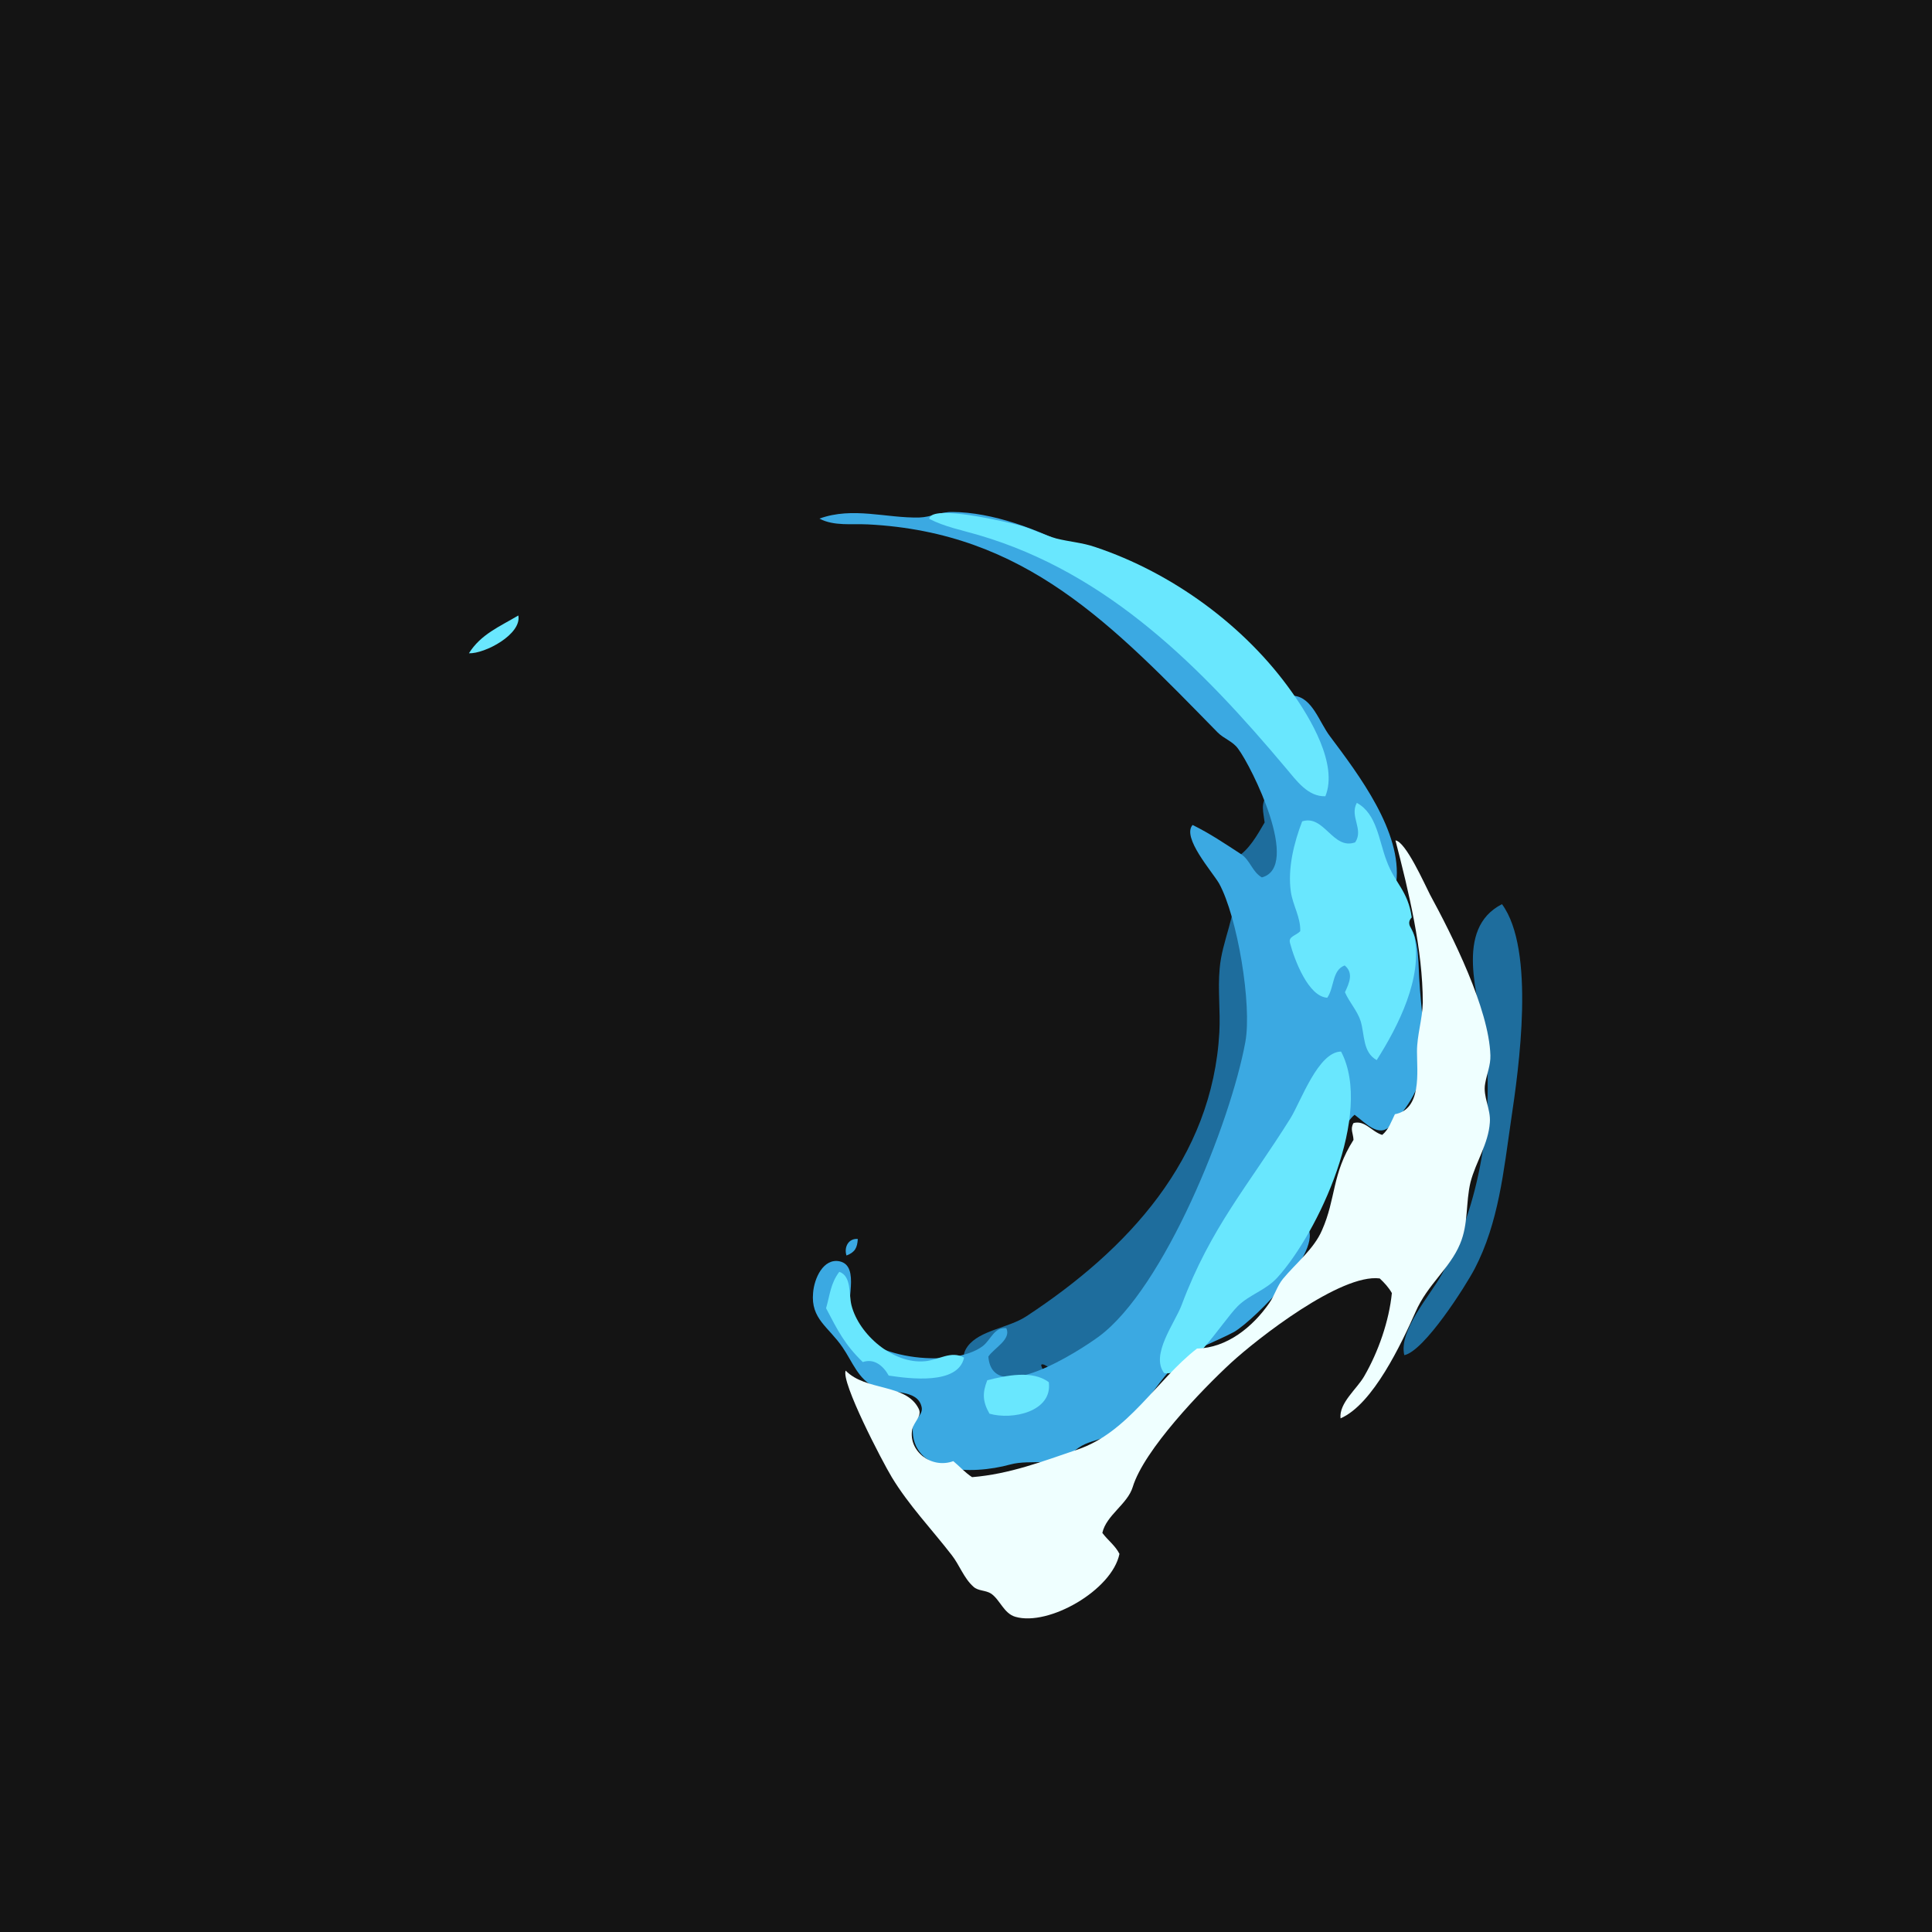
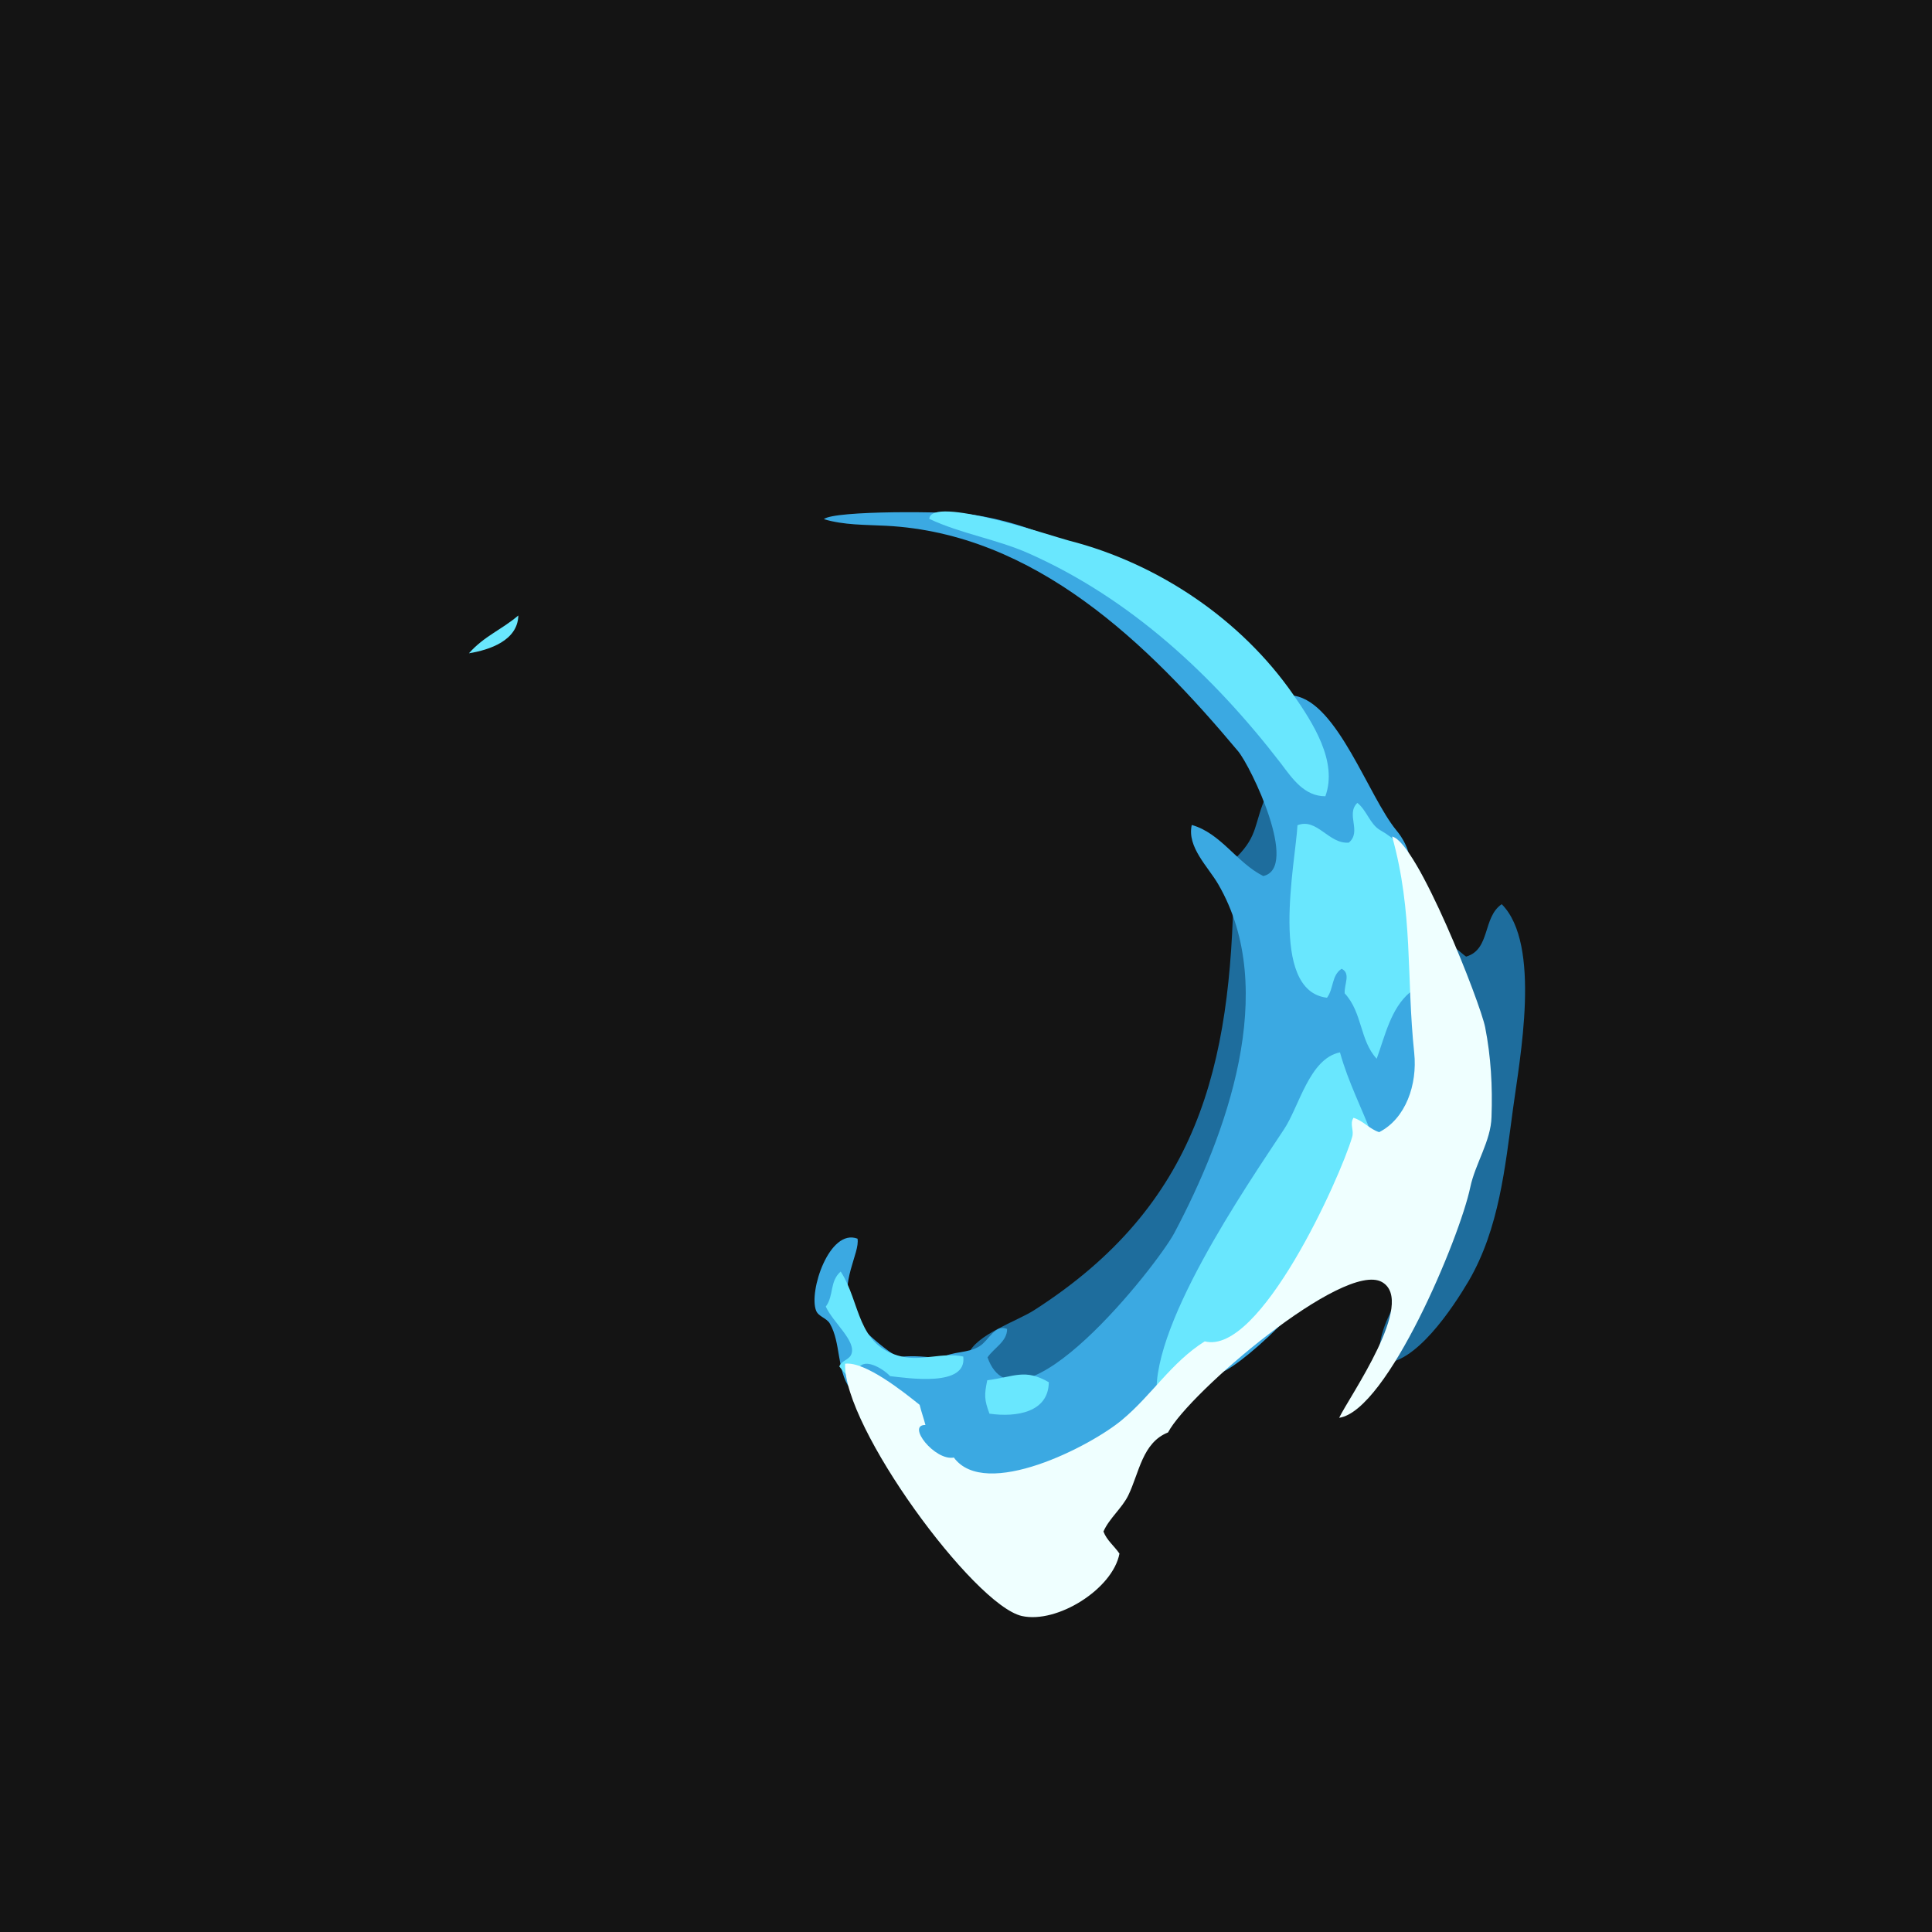
<svg xmlns="http://www.w3.org/2000/svg" width="700" height="700" viewBox="0 0 700 700">
  <rect width="700" height="700" fill="#141414" />
-   <path fill="#1e6d9d" fill-rule="evenodd" d="M363.3,511.2 C361.8,509.3 363.3,506.8 361.6,504.9 C356.5,498.8 345.2,495.2 350.6,487.8 C355.0,481.9 365.4,481.2 371.9,476.9 C408.6,452.8 439.3,419.9 441.8,373.9 C442.2,366.2 441.2,358.6 441.9,351.0 C442.7,340.9 448.1,331.4 447.4,321.4 C447.0,316.8 436.7,310.9 441.5,306.7 C444.2,307.2 445.6,309.3 448.0,310.7 C452.6,307.9 455.5,302.6 458.2,298.0 C457.8,294.4 456.6,291.0 459.2,288.2 C468.2,296.1 475.9,306.1 469.7,318.1 C465.5,326.2 459.3,322.2 450.9,326.0 C449.6,330.8 454.8,333.8 457.2,337.6 C460.4,342.4 460.9,348.4 461.1,354.0 C462.3,389.1 443.2,424.8 427.5,456.9 C416.9,478.3 384.8,504.5 363.3,511.2Z M508.8,491.0 C506.7,482.0 518.1,469.5 522.4,461.7 C536.2,436.9 541.7,403.7 537.8,375.6 C535.8,361.3 526.7,336.5 544.2,327.6 C556.4,344.2 550.3,387.1 547.5,405.8 C544.8,424.2 543.0,443.0 534.3,459.7 C531.0,466.0 516.0,489.6 508.8,491.0Z M380.8,497.6 C382.2,496.2 376.7,493.0 377.3,494.9 C377.8,496.5 379.4,499.0 380.8,497.6Z" />
-   <path fill="#3ba9e2" fill-rule="evenodd" d="M330.7,517.4 C330.8,514.5 334.7,512.7 333.9,509.7 C332.4,503.1 322.5,505.1 316.9,502.5 C311.0,499.8 308.8,493.3 305.3,488.2 C300.2,480.7 293.7,477.9 294.6,468.4 C295.0,463.2 298.3,455.8 304.2,457.0 C311.9,458.7 306.1,472.4 308.1,478.5 C312.6,492.3 345.0,496.1 356.1,487.7 C359.2,485.2 360.1,480.9 364.6,481.2 C366.5,485.3 360.3,488.3 358.1,491.5 C359.5,509.8 390.9,489.6 398.2,484.2 C421.8,466.7 445.8,407.0 451.2,377.6 C453.7,364.1 448.3,332.1 441.7,320.1 C439.2,315.8 428.1,303.4 432.1,298.9 C438.4,302.0 443.7,305.6 449.7,309.5 C453.0,311.7 453.7,315.9 457.2,317.9 C471.5,314.1 453.5,277.8 448.6,271.3 C446.7,268.6 443.5,267.7 441.2,265.4 C402.9,226.3 371.6,192.9 314.5,190.0 C308.7,189.7 302.1,190.7 296.9,187.9 C309.0,183.5 321.2,187.8 333.1,187.5 C337.1,187.4 341.0,185.4 345.1,185.5 C373.7,185.7 410.9,209.2 431.0,227.3 C434.3,230.3 436.2,234.7 439.0,238.1 C442.5,242.3 458.7,263.6 463.7,261.5 C465.6,258.1 464.2,251.6 468.8,252.1 C475.5,252.7 478.0,261.7 481.9,266.8 C492.3,280.7 508.1,301.5 505.9,319.7 C502.1,319.5 498.8,319.9 495.7,317.5 C496.1,315.2 497.5,314.2 496.3,312.1 C493.8,311.7 492.7,313.7 490.3,314.3 C476.1,308.2 486.8,350.4 499.0,347.7 C500.4,345.5 500.3,343.6 500.6,341.1 C503.0,338.4 505.2,335.6 507.7,333.0 C514.3,335.8 513.8,348.1 514.2,354.2 C515.5,377.8 520.9,390.2 503.8,407.9 C499.6,412.3 494.9,407.0 490.8,403.9 C488.9,405.4 488.1,407.5 486.4,409.1 C483.3,408.5 482.6,405.3 480.2,403.3 C470.2,405.8 455.5,441.1 449.0,451.3 C446.3,455.5 437.8,463.1 441.8,467.9 C453.1,467.7 461.3,445.4 472.7,443.6 C481.9,450.7 454.6,478.3 447.1,482.6 C440.4,486.2 433.5,488.2 427.5,493.1 C416.6,502.2 413.2,516.4 398.4,521.4 C394.3,522.7 391.8,523.3 388.5,526.4 C382.9,531.7 373.5,528.6 366.1,530.6 C351.6,534.6 330.1,533.8 330.7,517.4Z M306.7,454.9 C305.7,451.8 307.5,448.6 310.8,448.9 C310.6,452.1 309.8,453.7 306.7,454.9Z" />
-   <path fill="#69e7fe" fill-rule="evenodd" d="M480.2,288.5 C473.9,288.7 469.8,282.9 466.0,278.4 C435.5,242.1 401.7,207.7 354.7,193.9 C348.6,192.1 342.3,190.9 336.7,188.0 C337.1,182.4 366.3,189.5 370.0,190.5 C374.4,191.8 378.4,193.9 382.7,195.1 C387.4,196.3 392.2,196.6 396.8,198.2 C424.7,207.5 451.2,226.8 468.1,250.8 C474.7,260.1 484.9,277.0 480.2,288.5Z M169.9,236.7 C174.2,229.8 181.1,227.0 187.8,223.0 C189.1,229.8 175.7,236.9 169.9,236.7Z M498.8,384.1 C493.7,381.2 494.5,375.1 493.0,370.0 C491.8,366.2 488.9,363.2 487.3,359.5 C488.9,356.1 490.5,352.5 487.2,349.8 C482.6,351.5 483.5,357.7 480.9,361.5 C474.0,361.1 469.0,347.7 467.4,341.7 C466.7,339.3 469.4,339.1 471.1,337.4 C471.3,332.4 468.4,328.0 467.7,323.1 C466.5,314.7 468.8,305.4 471.8,297.6 C479.8,295.0 482.9,308.1 491.0,305.2 C494.2,300.5 488.9,295.8 491.6,290.9 C498.9,294.8 499.6,304.7 502.4,311.9 C505.4,320.1 510.1,322.6 511.5,332.4 C509.2,334.8 511.9,336.6 512.5,339.6 C515.4,354.3 506.8,371.5 498.8,384.1Z M421.8,497.5 C416.7,490.9 425.7,479.3 428.1,472.9 C438.7,444.6 452.3,429.6 467.6,405.1 C471.4,398.9 477.6,381.1 485.9,381.0 C497.7,403.5 477.6,446.6 462.8,462.9 C458.6,467.5 452.8,469.0 448.5,473.2 C442.6,479.1 430.8,499.1 421.8,497.5Z M322.0,498.4 C320.0,494.8 316.7,492.1 312.6,493.5 C306.0,487.1 303.5,482.0 299.3,474.0 C300.7,469.2 300.9,465.0 304.1,460.8 C308.6,462.4 307.5,468.9 308.5,472.9 C311.2,483.6 323.7,494.3 335.1,493.2 C340.1,492.8 344.6,489.2 349.3,491.9 C347.1,501.9 329.4,499.5 322.0,498.4Z M358.5,512.2 C356.0,507.8 355.9,504.7 357.7,500.1 C364.4,498.4 374.1,496.3 380.0,500.8 C381.4,511.5 366.7,514.6 358.5,512.2Z" />
-   <path fill="#efffff" fill-rule="evenodd" d="M359.1,577.4 C357.1,576.1 354.4,576.5 352.7,574.9 C349.2,571.8 347.7,567.1 344.8,563.4 C337.6,554.1 329.2,545.3 323.1,535.2 C319.6,529.4 304.7,500.8 306.4,496.6 C313.7,504.1 328.2,501.2 332.8,510.3 C334.3,513.1 331.1,515.0 330.5,518.0 C329.1,525.8 337.5,532.3 345.4,529.4 C347.7,531.3 349.6,533.5 352.2,535.2 C365.8,534.1 377.7,529.5 390.4,525.2 C408.8,519.0 418.9,500.1 433.7,488.6 C444.5,488.4 453.9,480.8 459.9,472.1 C461.8,469.4 462.7,466.0 464.8,463.4 C469.5,457.7 476.1,452.5 479.0,445.7 C484.1,434.2 482.5,425.4 490.4,413.0 C490.3,410.6 489.1,409.1 490.4,406.9 C494.6,405.8 496.9,410.0 500.8,411.2 C503.2,409.2 504.0,406.5 505.4,403.7 C515.2,401.9 513.4,388.4 513.4,381.0 C513.4,375.0 515.4,369.2 515.5,363.2 C515.5,344.1 510.4,323.0 505.6,304.5 C509.3,304.9 516.1,320.2 518.1,324.1 C526.2,339.0 539.5,365.5 540.0,382.4 C540.1,386.0 538.7,389.1 538.1,392.6 C537.2,397.3 540.2,401.8 539.8,406.7 C539.3,414.4 534.7,421.0 532.8,428.3 C531.0,435.8 532.1,443.4 529.0,450.7 C525.3,459.6 517.2,465.4 512.9,475.3 C507.8,486.7 497.5,508.8 485.7,513.9 C485.1,508.3 491.7,503.2 494.3,498.6 C499.4,489.8 503.3,478.6 504.3,468.5 C503.1,466.4 501.6,464.8 499.9,463.2 C485.8,461.4 455.7,484.9 446.0,493.8 C435.5,503.5 414.5,525.3 410.4,538.8 C408.5,545.0 400.8,549.0 399.4,555.4 C401.4,558.1 404.1,560.0 405.6,563.0 C402.9,576.2 379.9,589.3 367.9,585.8 C363.7,584.6 362.4,579.7 359.1,577.4Z" />
+   <path fill="#1e6d9d" fill-rule="evenodd" d="M363.3,511.2 C361.7,509.4 362.5,507.1 360.9,505.2 C357.6,501.3 348.6,497.1 350.8,490.8 C353.4,483.6 368.5,478.7 374.7,474.7 C434.3,436.5 446.0,386.2 447.0,320.4 C447.0,315.4 437.0,310.0 441.6,306.6 C444.3,307.3 445.5,309.6 448.2,310.4 C455.9,302.6 454.3,298.5 458.7,288.4 C473.7,288.9 475.6,319.0 463.0,326.2 C459.7,328.0 456.0,325.7 452.8,328.0 C450.8,337.2 461.0,347.0 461.5,356.9 C464.0,408.1 416.0,496.7 363.3,511.2Z M500.3,493.8 C496.8,480.8 511.9,463.5 517.0,451.1 C523.2,436.4 535.3,376.3 526.1,361.0 C522.2,354.4 519.4,348.2 525.6,342.9 C528.0,343.5 529.2,345.2 531.2,346.6 C540.1,344.0 537.1,332.4 544.1,327.6 C558.6,342.2 550.6,383.7 548.2,401.7 C545.3,423.0 543.2,445.0 532.2,464.0 C526.6,473.5 512.5,495.1 500.3,493.8Z" />
+   <path fill="#3ba9e2" fill-rule="evenodd" d="M320.2,521.4 C320.3,518.9 322.6,517.3 321.4,515.2 C318.4,509.9 311.4,508.0 307.9,503.0 C303.1,496.2 304.7,486.6 300.7,479.6 C299.5,477.5 296.6,477.1 295.7,474.9 C292.9,468.0 300.5,444.9 310.7,448.8 C311.6,454.1 304.1,464.3 308.1,475.9 C309.2,479.2 323.4,491.9 326.1,491.6 C331.5,491.1 335.7,491.6 340.7,492.2 C345.1,489.4 350.7,490.5 355.0,487.7 C358.3,485.6 360.5,479.7 364.9,481.5 C364.9,486.1 360.2,488.3 357.8,491.8 C368.7,522.6 419.3,458.4 425.5,446.7 C444.2,411.4 463.7,358.8 441.4,320.4 C437.7,314.0 430.0,306.9 431.8,298.9 C442.4,301.9 448.1,312.6 457.7,317.4 C470.9,314.5 453.2,277.7 448.6,272.2 C415.9,233.1 375.0,193.3 321.1,190.5 C313.5,190.1 305.8,190.3 298.5,188.1 C302.2,184.9 343.9,185.2 352.6,186.5 C393.3,192.7 427.5,221.1 450.7,253.3 C455.5,260.0 462.1,251.0 469.0,252.1 C484.6,254.6 495.8,288.5 505.9,300.8 C510.8,306.7 513.7,315.5 506.4,320.4 C503.5,319.6 501.4,317.8 498.4,318.1 C497.8,315.9 498.1,314.4 496.3,312.9 C491.3,315.2 486.7,312.1 481.5,312.0 C468.3,322.5 486.8,343.6 497.9,347.5 C501.6,344.6 501.1,340.0 502.7,335.9 C506.0,335.4 507.9,333.0 510.4,331.0 C522.6,331.1 524.1,348.7 524.5,357.7 C525.4,377.9 526.8,394.6 512.3,410.7 C502.2,421.9 492.1,412.4 479.6,404.2 C468.9,406.4 443.0,460.1 446.8,463.9 C455.4,464.3 475.3,434.8 481.3,450.4 C485.9,462.1 450.7,494.5 442.4,497.3 C439.0,498.4 436.6,494.6 433.1,495.2 C414.9,513.4 403.4,538.3 374.1,540.8 C348.4,542.9 337.4,540.6 320.2,521.4Z" />
+   <path fill="#69e7fe" fill-rule="evenodd" d="M480.2,288.5 C472.6,288.5 468.3,282.2 464.1,276.6 C439.6,244.8 409.6,216.8 372.5,200.4 C360.9,195.3 348.2,193.4 336.7,188.0 C337.2,179.3 381.2,194.3 387.4,195.9 C419.5,204.1 449.7,224.4 468.6,251.7 C475.6,261.8 484.8,275.9 480.2,288.5Z M169.9,236.7 C175.5,230.4 181.7,228.2 187.8,223.0 C187.6,232.1 177.3,235.5 169.9,236.7Z M498.8,383.6 C492.6,376.9 493.7,366.9 487.2,359.9 C487.0,356.6 489.5,352.7 486.1,351.0 C482.4,353.4 483.3,358.1 480.8,361.5 C459.5,359.0 469.4,312.4 470.1,299.0 C477.2,296.2 481.4,305.9 488.7,305.3 C493.5,301.3 487.5,295.0 491.8,290.9 C495.3,293.7 496.3,298.6 500.1,300.8 C521.8,313.0 526.5,348.3 516.2,368.9 C513.6,365.9 515.1,360.2 510.8,359.6 C503.9,365.4 501.8,375.4 498.8,383.6Z M419.4,508.3 C414.9,482.8 452.1,429.1 465.2,409.2 C470.7,401.0 474.4,383.5 485.5,381.3 C488.5,392.2 493.6,401.8 497.5,412.3 C494.4,420.4 494.6,429.4 490.8,437.5 C480.2,460.0 462.1,475.1 443.2,490.0 C436.0,495.8 430.1,510.2 419.4,508.3Z M316.2,503.0 C310.3,501.7 307.7,499.9 304.1,495.1 C304.9,492.9 307.5,492.8 308.4,490.8 C310.5,486.0 301.8,479.2 299.2,473.4 C302.2,469.4 300.5,464.3 304.6,460.7 C311.9,471.9 310.3,487.7 326.7,491.5 C334.2,493.2 341.5,489.9 349.0,491.5 C350.5,502.7 328.9,499.3 322.5,498.6 C319.6,495.5 312.2,491.4 310.8,496.6 C312.0,499.3 315.0,500.2 316.2,503.0Z M358.5,512.2 C356.6,507.1 356.6,505.4 357.7,500.1 C367.7,498.8 371.3,495.8 380.0,500.8 C379.9,511.7 368.3,513.6 358.5,512.2Z M317.7,503.3 C322.0,505.4 328.1,507.5 332.8,508.7 C327.4,510.6 320.1,509.0 317.7,503.3Z" />
+   <path fill="#efffff" fill-rule="evenodd" d="M306.2,494.1 C313.5,493.2 327.6,504.5 333.2,509.0 C333.8,511.5 334.7,513.9 335.3,516.3 C328.3,516.2 338.7,529.4 345.6,528.1 C357.0,543.6 395.2,524.0 406.6,514.4 C417.4,505.4 424.4,493.6 436.5,486.0 C456.5,491.2 485.5,426.9 489.9,412.0 C490.7,409.5 488.9,407.3 490.4,405.0 C494.0,406.1 496.2,409.1 499.7,410.2 C509.3,405.3 513.6,393.0 512.4,381.5 C509.5,354.0 512.1,330.7 504.4,303.1 C513.5,305.1 536.4,363.5 538.1,372.2 C540.2,382.9 540.8,393.6 540.4,404.7 C540.2,413.4 534.5,421.6 532.7,430.2 C528.9,448.4 502.7,511.1 485.2,513.7 C489.0,505.8 513.3,471.6 500.7,464.5 C486.9,456.7 430.8,504.6 423.2,519.0 C413.9,522.7 412.8,533.5 408.8,541.8 C406.5,546.5 401.9,550.1 399.8,554.9 C401.0,558.1 403.7,560.1 405.6,562.9 C403.2,575.7 383.0,588.4 370.2,585.5 C352.8,581.5 305.4,516.9 306.2,494.1Z" />
</svg>
